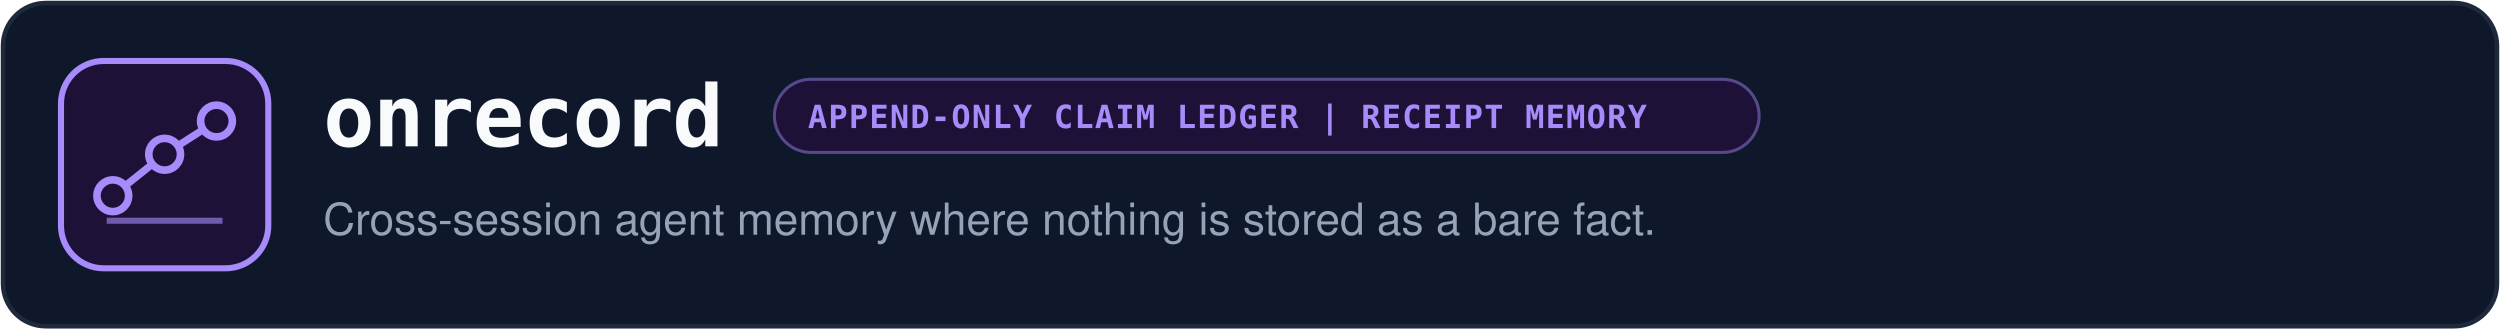
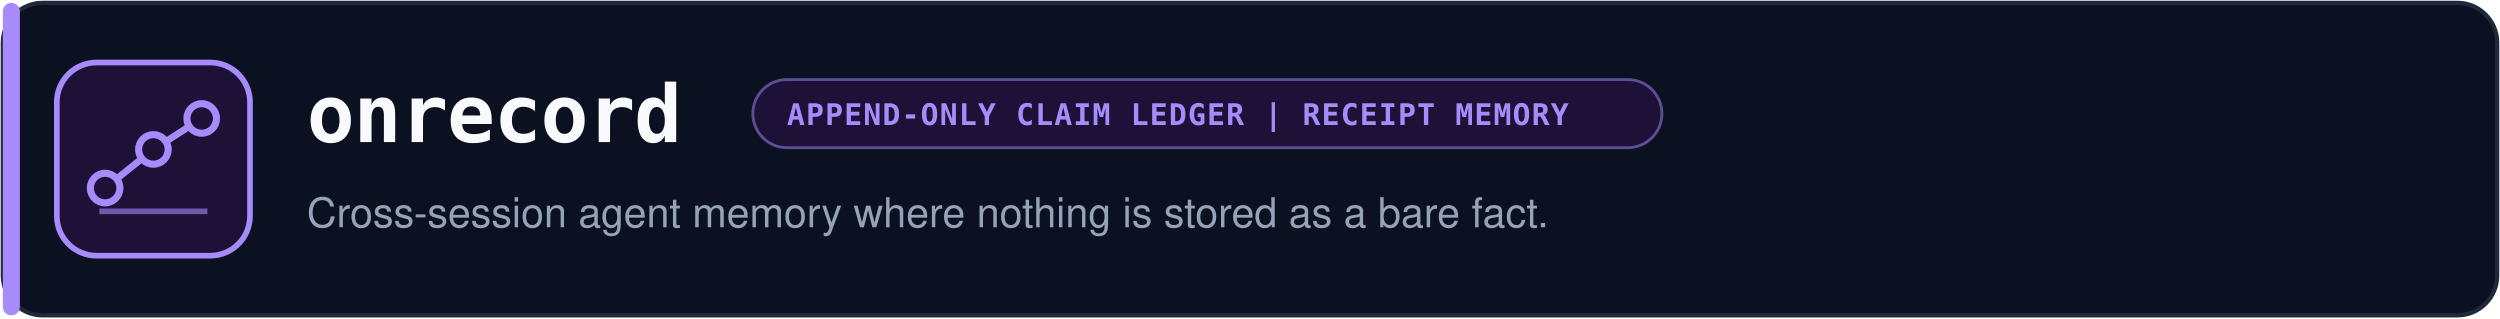
- <svg xmlns="http://www.w3.org/2000/svg" viewBox="0 0 820 108" width="820" height="108" role="img" aria-label="onrecord brand lockup">
-   <rect x="1" y="1" width="818" height="106" rx="14" fill="#0F172A" stroke="#1E293B" stroke-width="1.5" />
-   <rect x="20" y="20" width="68" height="68" rx="14" fill="#1D1138" stroke="#A78BFA" stroke-width="2" />
-   <line x1="37.0" y1="64.2" x2="54.0" y2="50.6" stroke="#A78BFA" stroke-width="2.4" />
-   <line x1="54.0" y1="50.6" x2="71.0" y2="39.7" stroke="#A78BFA" stroke-width="2.4" />
-   <circle cx="37.0" cy="64.2" r="5.2" fill="#1D1138" stroke="#A78BFA" stroke-width="2.5" />
-   <circle cx="54.0" cy="50.6" r="5.2" fill="#1D1138" stroke="#A78BFA" stroke-width="2.5" />
-   <circle cx="71.0" cy="39.7" r="5.2" fill="#1D1138" stroke="#A78BFA" stroke-width="2.5" />
-   <line x1="35.0" y1="72.4" x2="73.0" y2="72.4" stroke="#A78BFA" stroke-width="2" opacity="0.6" />
-   <text x="106" y="48" font-family="ui-monospace, SFMono-Regular, Menlo, Consolas, monospace" font-size="28" font-weight="700" fill="#F8FAFC" letter-spacing="-0.5">onrecord</text>
-   <rect x="254" y="26" width="323" height="24" rx="12" fill="#1D1138" stroke="#A78BFA" stroke-opacity="0.45" stroke-width="1" />
-   <text x="265" y="42" font-family="ui-monospace, SFMono-Regular, Menlo, Consolas, monospace" font-size="10.5" font-weight="600" fill="#A78BFA" letter-spacing="0.4">APPEND-ONLY CLAIM LEDGER  |  RECEIPT MEMORY</text>
-   <text x="106" y="77" font-family="-apple-system, BlinkMacSystemFont, 'Segoe UI', Helvetica, Arial, sans-serif" font-size="14.5" font-weight="500" fill="#94A3B8">Cross-session agent memory where nothing is stored as a bare fact.</text>
+ <svg xmlns="http://www.w3.org/2000/svg" viewBox="0 0 880 112" width="880" height="112" role="img" aria-label="onrecord brand lockup">
+   <rect x="1" y="1" width="878" height="110" rx="14" fill="#0B1120" stroke="#1E293B" stroke-width="1.5" />
+   <rect x="1" y="1" width="6" height="110" rx="3" fill="#A78BFA" />
+   <rect x="20" y="22" width="68" height="68" rx="14" fill="#1D1138" stroke="#A78BFA" stroke-width="2" />
+   <line x1="37.0" y1="66.2" x2="54.0" y2="52.6" stroke="#A78BFA" stroke-width="2.4" />
+   <line x1="54.0" y1="52.6" x2="71.0" y2="41.7" stroke="#A78BFA" stroke-width="2.4" />
+   <circle cx="37.0" cy="66.2" r="5.2" fill="#1D1138" stroke="#A78BFA" stroke-width="2.5" />
+   <circle cx="54.0" cy="52.6" r="5.2" fill="#1D1138" stroke="#A78BFA" stroke-width="2.5" />
+   <circle cx="71.0" cy="41.7" r="5.2" fill="#1D1138" stroke="#A78BFA" stroke-width="2.5" />
+   <line x1="35.0" y1="74.4" x2="73.0" y2="74.4" stroke="#A78BFA" stroke-width="2" opacity="0.6" />
+   <text x="108" y="50" font-family="ui-monospace, SFMono-Regular, Menlo, Consolas, monospace" font-size="28" font-weight="700" fill="#F8FAFC" letter-spacing="-0.4">onrecord</text>
+   <rect x="265" y="28" width="320" height="24" rx="12" fill="#1D1138" stroke="#A78BFA" stroke-opacity="0.5" stroke-width="1" />
+   <text x="277" y="44" font-family="ui-monospace, SFMono-Regular, Menlo, Consolas, monospace" font-size="10.5" font-weight="600" fill="#A78BFA" letter-spacing="0.4">APPEND-ONLY CLAIM LEDGER  |  RECEIPT MEMORY</text>
+   <text x="108" y="80" font-family="-apple-system, BlinkMacSystemFont, 'Segoe UI', Helvetica, Arial, sans-serif" font-size="14.5" font-weight="500" fill="#94A3B8">Cross-session agent memory where nothing is stored as a bare fact.</text>
</svg>
